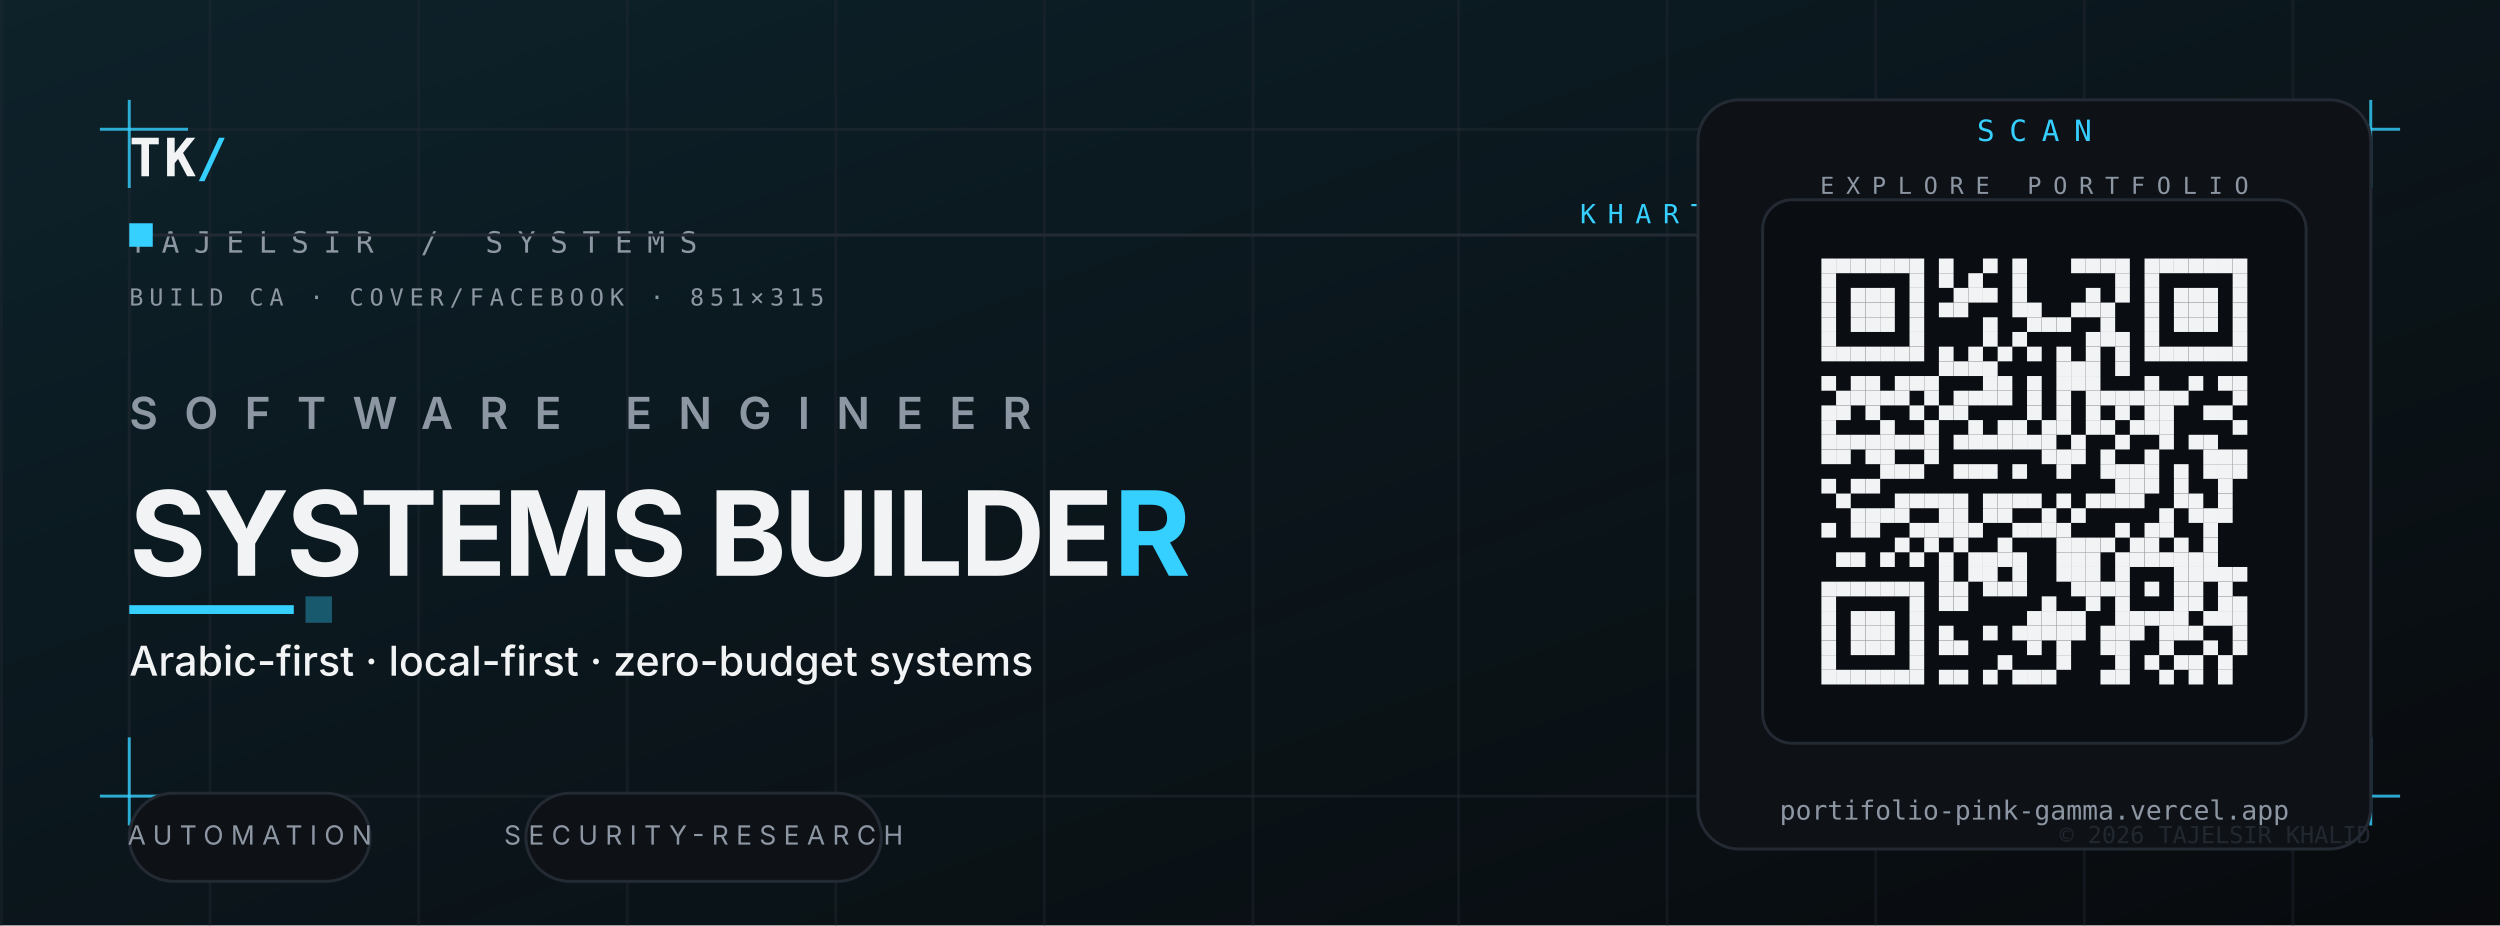
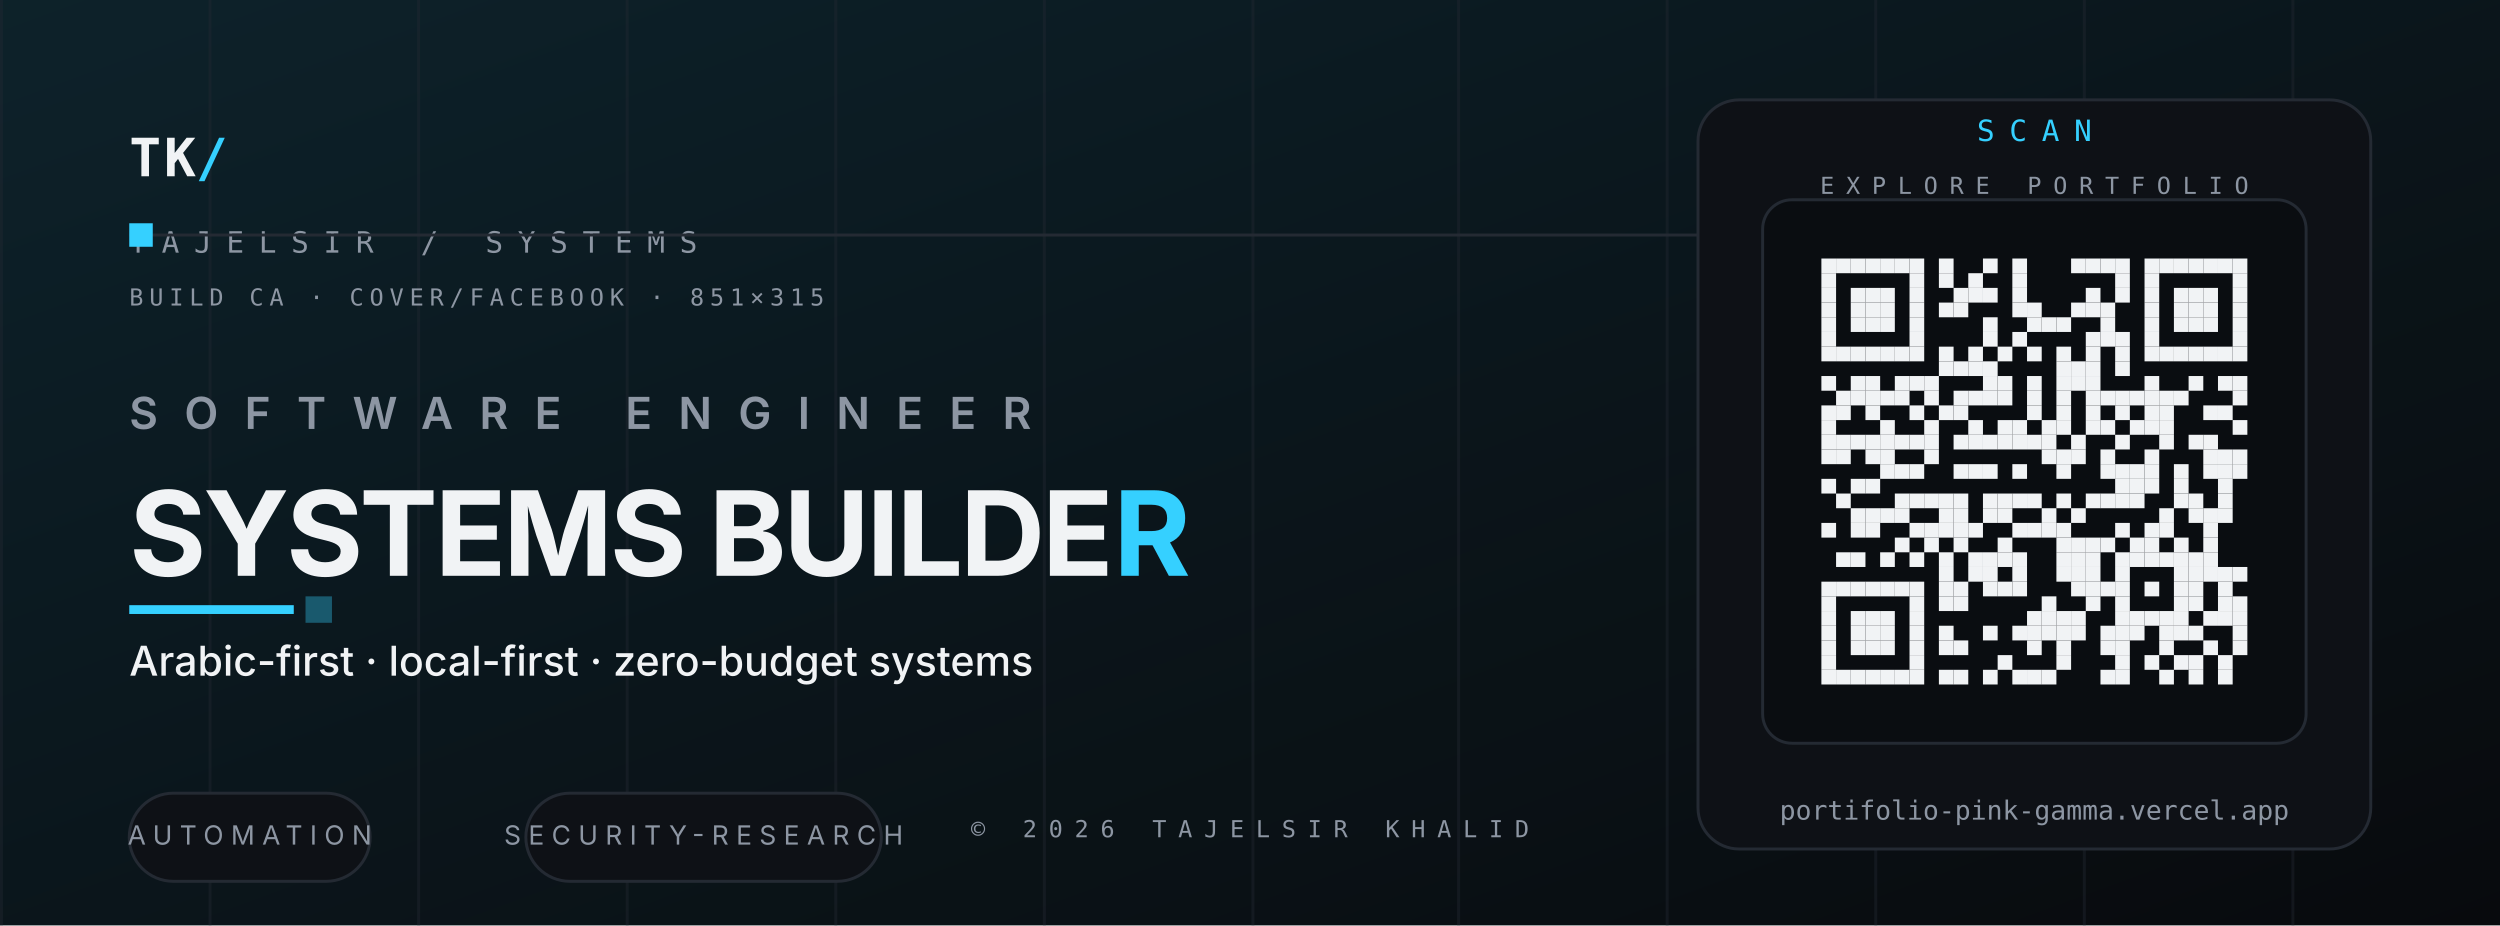
<svg xmlns="http://www.w3.org/2000/svg" width="851" height="315" viewBox="0 0 851 315">
  <defs>
    <linearGradient id="glow" x1="0" y1="0" x2="1" y2="1">
      <stop offset="0" stop-color="#35D0FF" stop-opacity="0.12" />
      <stop offset="1" stop-color="#35D0FF" stop-opacity="0" />
    </linearGradient>
  </defs>
  <rect width="851" height="315" fill="#080A0D" />
  <rect width="851" height="315" fill="url(#glow)" />
  <line x1="0.5" y1="0" x2="0.5" y2="315" stroke="#242A33" stroke-width="1" stroke-opacity="0.4" />
  <line x1="71.5" y1="0" x2="71.5" y2="315" stroke="#242A33" stroke-width="1" stroke-opacity="0.4" />
  <line x1="142.5" y1="0" x2="142.5" y2="315" stroke="#242A33" stroke-width="1" stroke-opacity="0.4" />
  <line x1="213.5" y1="0" x2="213.5" y2="315" stroke="#242A33" stroke-width="1" stroke-opacity="0.4" />
  <line x1="284.5" y1="0" x2="284.5" y2="315" stroke="#242A33" stroke-width="1" stroke-opacity="0.4" />
  <line x1="355.5" y1="0" x2="355.5" y2="315" stroke="#242A33" stroke-width="1" stroke-opacity="0.4" />
  <line x1="426.5" y1="0" x2="426.5" y2="315" stroke="#242A33" stroke-width="1" stroke-opacity="0.4" />
  <line x1="496.5" y1="0" x2="496.5" y2="315" stroke="#242A33" stroke-width="1" stroke-opacity="0.4" />
  <line x1="567.5" y1="0" x2="567.5" y2="315" stroke="#242A33" stroke-width="1" stroke-opacity="0.4" />
  <line x1="638.5" y1="0" x2="638.5" y2="315" stroke="#242A33" stroke-width="1" stroke-opacity="0.4" />
  <line x1="709.5" y1="0" x2="709.5" y2="315" stroke="#242A33" stroke-width="1" stroke-opacity="0.4" />
  <line x1="780.5" y1="0" x2="780.5" y2="315" stroke="#242A33" stroke-width="1" stroke-opacity="0.4" />
  <line x1="851.5" y1="0" x2="851.5" y2="315" stroke="#242A33" stroke-width="1" stroke-opacity="0.4" />
-   <rect x="44" y="44" width="763" height="227" fill="none" stroke="#242A33" stroke-opacity="0.5" />
-   <line x1="34" y1="44" x2="64" y2="44" stroke="#35D0FF" stroke-opacity="0.8" />
-   <line x1="44" y1="34" x2="44" y2="64" stroke="#35D0FF" stroke-opacity="0.8" />
-   <line x1="787" y1="44" x2="817" y2="44" stroke="#35D0FF" stroke-opacity="0.8" />
-   <line x1="807" y1="34" x2="807" y2="64" stroke="#35D0FF" stroke-opacity="0.8" />
-   <line x1="34" y1="271" x2="64" y2="271" stroke="#35D0FF" stroke-opacity="0.8" />
-   <line x1="44" y1="251" x2="44" y2="281" stroke="#35D0FF" stroke-opacity="0.8" />
-   <line x1="787" y1="271" x2="817" y2="271" stroke="#35D0FF" stroke-opacity="0.8" />
-   <line x1="807" y1="251" x2="807" y2="281" stroke="#35D0FF" stroke-opacity="0.8" />
  <g font-family="'JetBrains Mono','Cascadia Mono',ui-monospace,monospace">
    <text x="44" y="60" font-size="18" font-weight="700" fill="#F1F3F5" letter-spacing="1">TK<tspan fill="#35D0FF">/</tspan>
    </text>
    <text x="44" y="86" font-size="10" fill="#8D96A3" letter-spacing="5">TAJELSIR / SYSTEMS</text>
    <text x="44" y="104" font-size="8" fill="#8D96A3" letter-spacing="2">BUILD CA · COVER/FACEBOOK · 851×315</text>
-     <text text-anchor="end" x="807" y="76" font-size="9" fill="#35D0FF" letter-spacing="4">KHARTOUM, SUDAN · LOCAL-FIRST</text>
  </g>
  <line x1="44" y1="80" x2="807" y2="80" stroke="#242A33" stroke-width="1" />
  <rect x="44" y="76" width="8" height="8" fill="#35D0FF" />
  <g font-family="'Inter','Segoe UI','Helvetica Neue',system-ui,sans-serif">
    <text x="44" y="146" font-size="15" font-weight="600" fill="#8D96A3" letter-spacing="9">SOFTWARE ENGINEER</text>
    <text x="44" y="196" font-size="40" font-weight="700" fill="#F1F3F5" letter-spacing="-1">SYSTEMS BUILDE<tspan fill="#35D0FF">R</tspan>
    </text>
    <text x="44" y="230" font-size="14" font-weight="500" fill="#F1F3F5">Arabic-first · local-first · zero-budget systems</text>
  </g>
  <g font-family="'Inter','Segoe UI','Helvetica Neue',system-ui,sans-serif">
    <rect x="44" y="270" width="82" height="30" rx="15" fill="#0E1116" stroke="#242A33" />
    <text x="85" y="287.5" text-anchor="middle" font-size="9" letter-spacing="2.5" fill="#8D96A3">AUTOMATION</text>
    <rect x="179" y="270" width="121" height="30" rx="15" fill="#0E1116" stroke="#242A33" />
    <text x="239.5" y="287.5" text-anchor="middle" font-size="9" letter-spacing="2.5" fill="#8D96A3">SECURITY-RESEARCH</text>
  </g>
  <rect x="44" y="206" width="56" height="3" fill="#35D0FF" />
  <rect x="104" y="203" width="9" height="9" fill="#35D0FF" opacity="0.35" />
  <g font-family="'JetBrains Mono','Cascadia Mono',ui-monospace,monospace">
    <rect x="578" y="34" width="229" height="255" rx="14" fill="#0E1116" stroke="#242A33" />
    <text text-anchor="middle" x="692.5" y="48" font-size="10" fill="#35D0FF" letter-spacing="5">SCAN</text>
    <text text-anchor="middle" x="692.5" y="66" font-size="8" fill="#8D96A3" letter-spacing="4">EXPLORE PORTFOLIO</text>
    <rect x="600" y="68" width="185" height="185" rx="10" fill="#0A0D11" stroke="#242A33" />
    <rect x="620.0" y="88.0" width="5" height="5" fill="#F1F3F5" />
    <rect x="625.0" y="88.0" width="5" height="5" fill="#F1F3F5" />
    <rect x="630.0" y="88.0" width="5" height="5" fill="#F1F3F5" />
    <rect x="635.0" y="88.0" width="5" height="5" fill="#F1F3F5" />
    <rect x="640.0" y="88.0" width="5" height="5" fill="#F1F3F5" />
    <rect x="645.0" y="88.0" width="5" height="5" fill="#F1F3F5" />
    <rect x="650.0" y="88.0" width="5" height="5" fill="#F1F3F5" />
    <rect x="660.0" y="88.0" width="5" height="5" fill="#F1F3F5" />
    <rect x="675.0" y="88.0" width="5" height="5" fill="#F1F3F5" />
    <rect x="685.0" y="88.0" width="5" height="5" fill="#F1F3F5" />
    <rect x="705.0" y="88.0" width="5" height="5" fill="#F1F3F5" />
    <rect x="710.0" y="88.0" width="5" height="5" fill="#F1F3F5" />
    <rect x="715.0" y="88.0" width="5" height="5" fill="#F1F3F5" />
    <rect x="720.0" y="88.0" width="5" height="5" fill="#F1F3F5" />
    <rect x="730.0" y="88.0" width="5" height="5" fill="#F1F3F5" />
    <rect x="735.0" y="88.0" width="5" height="5" fill="#F1F3F5" />
    <rect x="740.0" y="88.0" width="5" height="5" fill="#F1F3F5" />
    <rect x="745.0" y="88.0" width="5" height="5" fill="#F1F3F5" />
    <rect x="750.0" y="88.0" width="5" height="5" fill="#F1F3F5" />
    <rect x="755.0" y="88.0" width="5" height="5" fill="#F1F3F5" />
    <rect x="760.0" y="88.0" width="5" height="5" fill="#F1F3F5" />
    <rect x="620.0" y="93.0" width="5" height="5" fill="#F1F3F5" />
    <rect x="650.0" y="93.0" width="5" height="5" fill="#F1F3F5" />
    <rect x="660.0" y="93.0" width="5" height="5" fill="#F1F3F5" />
    <rect x="670.0" y="93.0" width="5" height="5" fill="#F1F3F5" />
    <rect x="685.0" y="93.0" width="5" height="5" fill="#F1F3F5" />
    <rect x="720.0" y="93.0" width="5" height="5" fill="#F1F3F5" />
    <rect x="730.0" y="93.0" width="5" height="5" fill="#F1F3F5" />
    <rect x="760.0" y="93.0" width="5" height="5" fill="#F1F3F5" />
    <rect x="620.0" y="98.0" width="5" height="5" fill="#F1F3F5" />
    <rect x="630.0" y="98.0" width="5" height="5" fill="#F1F3F5" />
    <rect x="635.0" y="98.0" width="5" height="5" fill="#F1F3F5" />
    <rect x="640.0" y="98.0" width="5" height="5" fill="#F1F3F5" />
    <rect x="650.0" y="98.0" width="5" height="5" fill="#F1F3F5" />
    <rect x="665.0" y="98.0" width="5" height="5" fill="#F1F3F5" />
    <rect x="670.0" y="98.0" width="5" height="5" fill="#F1F3F5" />
    <rect x="675.0" y="98.0" width="5" height="5" fill="#F1F3F5" />
    <rect x="685.0" y="98.0" width="5" height="5" fill="#F1F3F5" />
    <rect x="710.0" y="98.0" width="5" height="5" fill="#F1F3F5" />
    <rect x="720.0" y="98.0" width="5" height="5" fill="#F1F3F5" />
    <rect x="730.0" y="98.0" width="5" height="5" fill="#F1F3F5" />
    <rect x="740.0" y="98.0" width="5" height="5" fill="#F1F3F5" />
    <rect x="745.0" y="98.0" width="5" height="5" fill="#F1F3F5" />
    <rect x="750.0" y="98.0" width="5" height="5" fill="#F1F3F5" />
    <rect x="760.0" y="98.0" width="5" height="5" fill="#F1F3F5" />
    <rect x="620.0" y="103.0" width="5" height="5" fill="#F1F3F5" />
    <rect x="630.0" y="103.0" width="5" height="5" fill="#F1F3F5" />
    <rect x="635.0" y="103.0" width="5" height="5" fill="#F1F3F5" />
    <rect x="640.0" y="103.0" width="5" height="5" fill="#F1F3F5" />
    <rect x="650.0" y="103.0" width="5" height="5" fill="#F1F3F5" />
    <rect x="660.0" y="103.0" width="5" height="5" fill="#F1F3F5" />
    <rect x="665.0" y="103.0" width="5" height="5" fill="#F1F3F5" />
    <rect x="685.0" y="103.0" width="5" height="5" fill="#F1F3F5" />
    <rect x="690.0" y="103.0" width="5" height="5" fill="#F1F3F5" />
    <rect x="705.0" y="103.0" width="5" height="5" fill="#F1F3F5" />
    <rect x="710.0" y="103.0" width="5" height="5" fill="#F1F3F5" />
    <rect x="715.0" y="103.0" width="5" height="5" fill="#F1F3F5" />
    <rect x="730.0" y="103.0" width="5" height="5" fill="#F1F3F5" />
    <rect x="740.0" y="103.0" width="5" height="5" fill="#F1F3F5" />
    <rect x="745.0" y="103.0" width="5" height="5" fill="#F1F3F5" />
    <rect x="750.0" y="103.0" width="5" height="5" fill="#F1F3F5" />
    <rect x="760.0" y="103.0" width="5" height="5" fill="#F1F3F5" />
    <rect x="620.0" y="108.0" width="5" height="5" fill="#F1F3F5" />
    <rect x="630.0" y="108.0" width="5" height="5" fill="#F1F3F5" />
    <rect x="635.0" y="108.0" width="5" height="5" fill="#F1F3F5" />
    <rect x="640.0" y="108.0" width="5" height="5" fill="#F1F3F5" />
    <rect x="650.0" y="108.0" width="5" height="5" fill="#F1F3F5" />
    <rect x="675.0" y="108.0" width="5" height="5" fill="#F1F3F5" />
    <rect x="690.0" y="108.0" width="5" height="5" fill="#F1F3F5" />
    <rect x="695.0" y="108.0" width="5" height="5" fill="#F1F3F5" />
    <rect x="700.0" y="108.0" width="5" height="5" fill="#F1F3F5" />
    <rect x="715.0" y="108.0" width="5" height="5" fill="#F1F3F5" />
    <rect x="730.0" y="108.0" width="5" height="5" fill="#F1F3F5" />
    <rect x="740.0" y="108.0" width="5" height="5" fill="#F1F3F5" />
    <rect x="745.0" y="108.0" width="5" height="5" fill="#F1F3F5" />
    <rect x="750.0" y="108.0" width="5" height="5" fill="#F1F3F5" />
    <rect x="760.0" y="108.0" width="5" height="5" fill="#F1F3F5" />
    <rect x="620.0" y="113.0" width="5" height="5" fill="#F1F3F5" />
    <rect x="650.0" y="113.0" width="5" height="5" fill="#F1F3F5" />
    <rect x="675.0" y="113.0" width="5" height="5" fill="#F1F3F5" />
    <rect x="685.0" y="113.0" width="5" height="5" fill="#F1F3F5" />
    <rect x="710.0" y="113.0" width="5" height="5" fill="#F1F3F5" />
    <rect x="715.0" y="113.0" width="5" height="5" fill="#F1F3F5" />
    <rect x="720.0" y="113.0" width="5" height="5" fill="#F1F3F5" />
    <rect x="730.0" y="113.0" width="5" height="5" fill="#F1F3F5" />
    <rect x="760.0" y="113.0" width="5" height="5" fill="#F1F3F5" />
    <rect x="620.0" y="118.0" width="5" height="5" fill="#F1F3F5" />
    <rect x="625.0" y="118.0" width="5" height="5" fill="#F1F3F5" />
    <rect x="630.0" y="118.0" width="5" height="5" fill="#F1F3F5" />
    <rect x="635.0" y="118.0" width="5" height="5" fill="#F1F3F5" />
    <rect x="640.0" y="118.0" width="5" height="5" fill="#F1F3F5" />
    <rect x="645.0" y="118.0" width="5" height="5" fill="#F1F3F5" />
    <rect x="650.0" y="118.0" width="5" height="5" fill="#F1F3F5" />
    <rect x="660.0" y="118.0" width="5" height="5" fill="#F1F3F5" />
    <rect x="670.0" y="118.0" width="5" height="5" fill="#F1F3F5" />
    <rect x="680.0" y="118.0" width="5" height="5" fill="#F1F3F5" />
    <rect x="690.0" y="118.0" width="5" height="5" fill="#F1F3F5" />
    <rect x="700.0" y="118.0" width="5" height="5" fill="#F1F3F5" />
    <rect x="710.0" y="118.0" width="5" height="5" fill="#F1F3F5" />
    <rect x="720.0" y="118.0" width="5" height="5" fill="#F1F3F5" />
    <rect x="730.0" y="118.0" width="5" height="5" fill="#F1F3F5" />
    <rect x="735.0" y="118.0" width="5" height="5" fill="#F1F3F5" />
    <rect x="740.0" y="118.0" width="5" height="5" fill="#F1F3F5" />
    <rect x="745.0" y="118.0" width="5" height="5" fill="#F1F3F5" />
    <rect x="750.0" y="118.0" width="5" height="5" fill="#F1F3F5" />
    <rect x="755.0" y="118.0" width="5" height="5" fill="#F1F3F5" />
    <rect x="760.0" y="118.0" width="5" height="5" fill="#F1F3F5" />
    <rect x="660.0" y="123.0" width="5" height="5" fill="#F1F3F5" />
    <rect x="665.0" y="123.0" width="5" height="5" fill="#F1F3F5" />
    <rect x="670.0" y="123.0" width="5" height="5" fill="#F1F3F5" />
    <rect x="675.0" y="123.0" width="5" height="5" fill="#F1F3F5" />
    <rect x="700.0" y="123.0" width="5" height="5" fill="#F1F3F5" />
    <rect x="705.0" y="123.0" width="5" height="5" fill="#F1F3F5" />
    <rect x="710.0" y="123.0" width="5" height="5" fill="#F1F3F5" />
    <rect x="720.0" y="123.0" width="5" height="5" fill="#F1F3F5" />
    <rect x="620.0" y="128.0" width="5" height="5" fill="#F1F3F5" />
    <rect x="630.0" y="128.0" width="5" height="5" fill="#F1F3F5" />
    <rect x="635.0" y="128.0" width="5" height="5" fill="#F1F3F5" />
    <rect x="645.0" y="128.0" width="5" height="5" fill="#F1F3F5" />
    <rect x="650.0" y="128.0" width="5" height="5" fill="#F1F3F5" />
    <rect x="655.0" y="128.0" width="5" height="5" fill="#F1F3F5" />
    <rect x="675.0" y="128.0" width="5" height="5" fill="#F1F3F5" />
    <rect x="680.0" y="128.0" width="5" height="5" fill="#F1F3F5" />
    <rect x="690.0" y="128.0" width="5" height="5" fill="#F1F3F5" />
    <rect x="700.0" y="128.0" width="5" height="5" fill="#F1F3F5" />
    <rect x="705.0" y="128.0" width="5" height="5" fill="#F1F3F5" />
    <rect x="710.0" y="128.0" width="5" height="5" fill="#F1F3F5" />
    <rect x="730.0" y="128.0" width="5" height="5" fill="#F1F3F5" />
    <rect x="745.0" y="128.0" width="5" height="5" fill="#F1F3F5" />
    <rect x="755.0" y="128.0" width="5" height="5" fill="#F1F3F5" />
    <rect x="760.0" y="128.0" width="5" height="5" fill="#F1F3F5" />
    <rect x="625.0" y="133.0" width="5" height="5" fill="#F1F3F5" />
    <rect x="630.0" y="133.0" width="5" height="5" fill="#F1F3F5" />
    <rect x="635.0" y="133.0" width="5" height="5" fill="#F1F3F5" />
    <rect x="640.0" y="133.0" width="5" height="5" fill="#F1F3F5" />
    <rect x="645.0" y="133.0" width="5" height="5" fill="#F1F3F5" />
    <rect x="655.0" y="133.0" width="5" height="5" fill="#F1F3F5" />
    <rect x="665.0" y="133.0" width="5" height="5" fill="#F1F3F5" />
    <rect x="670.0" y="133.0" width="5" height="5" fill="#F1F3F5" />
    <rect x="675.0" y="133.0" width="5" height="5" fill="#F1F3F5" />
    <rect x="680.0" y="133.0" width="5" height="5" fill="#F1F3F5" />
    <rect x="690.0" y="133.0" width="5" height="5" fill="#F1F3F5" />
    <rect x="700.0" y="133.0" width="5" height="5" fill="#F1F3F5" />
    <rect x="710.0" y="133.0" width="5" height="5" fill="#F1F3F5" />
    <rect x="715.0" y="133.0" width="5" height="5" fill="#F1F3F5" />
    <rect x="720.0" y="133.0" width="5" height="5" fill="#F1F3F5" />
    <rect x="725.0" y="133.0" width="5" height="5" fill="#F1F3F5" />
    <rect x="730.0" y="133.0" width="5" height="5" fill="#F1F3F5" />
    <rect x="735.0" y="133.0" width="5" height="5" fill="#F1F3F5" />
    <rect x="740.0" y="133.0" width="5" height="5" fill="#F1F3F5" />
    <rect x="760.0" y="133.0" width="5" height="5" fill="#F1F3F5" />
    <rect x="620.0" y="138.0" width="5" height="5" fill="#F1F3F5" />
    <rect x="625.0" y="138.0" width="5" height="5" fill="#F1F3F5" />
    <rect x="635.0" y="138.0" width="5" height="5" fill="#F1F3F5" />
    <rect x="650.0" y="138.0" width="5" height="5" fill="#F1F3F5" />
    <rect x="660.0" y="138.0" width="5" height="5" fill="#F1F3F5" />
    <rect x="665.0" y="138.0" width="5" height="5" fill="#F1F3F5" />
    <rect x="690.0" y="138.0" width="5" height="5" fill="#F1F3F5" />
    <rect x="700.0" y="138.0" width="5" height="5" fill="#F1F3F5" />
    <rect x="710.0" y="138.0" width="5" height="5" fill="#F1F3F5" />
    <rect x="720.0" y="138.0" width="5" height="5" fill="#F1F3F5" />
    <rect x="730.0" y="138.0" width="5" height="5" fill="#F1F3F5" />
    <rect x="735.0" y="138.0" width="5" height="5" fill="#F1F3F5" />
    <rect x="750.0" y="138.0" width="5" height="5" fill="#F1F3F5" />
    <rect x="755.0" y="138.0" width="5" height="5" fill="#F1F3F5" />
    <rect x="620.0" y="143.0" width="5" height="5" fill="#F1F3F5" />
    <rect x="640.0" y="143.0" width="5" height="5" fill="#F1F3F5" />
    <rect x="655.0" y="143.0" width="5" height="5" fill="#F1F3F5" />
    <rect x="670.0" y="143.0" width="5" height="5" fill="#F1F3F5" />
    <rect x="680.0" y="143.0" width="5" height="5" fill="#F1F3F5" />
    <rect x="685.0" y="143.0" width="5" height="5" fill="#F1F3F5" />
    <rect x="695.0" y="143.0" width="5" height="5" fill="#F1F3F5" />
    <rect x="700.0" y="143.0" width="5" height="5" fill="#F1F3F5" />
    <rect x="710.0" y="143.0" width="5" height="5" fill="#F1F3F5" />
    <rect x="715.0" y="143.0" width="5" height="5" fill="#F1F3F5" />
    <rect x="725.0" y="143.0" width="5" height="5" fill="#F1F3F5" />
    <rect x="730.0" y="143.0" width="5" height="5" fill="#F1F3F5" />
    <rect x="735.0" y="143.0" width="5" height="5" fill="#F1F3F5" />
    <rect x="760.0" y="143.0" width="5" height="5" fill="#F1F3F5" />
    <rect x="620.0" y="148.0" width="5" height="5" fill="#F1F3F5" />
    <rect x="625.0" y="148.0" width="5" height="5" fill="#F1F3F5" />
    <rect x="630.0" y="148.0" width="5" height="5" fill="#F1F3F5" />
    <rect x="635.0" y="148.0" width="5" height="5" fill="#F1F3F5" />
    <rect x="640.0" y="148.0" width="5" height="5" fill="#F1F3F5" />
    <rect x="645.0" y="148.0" width="5" height="5" fill="#F1F3F5" />
    <rect x="650.0" y="148.0" width="5" height="5" fill="#F1F3F5" />
    <rect x="655.0" y="148.0" width="5" height="5" fill="#F1F3F5" />
    <rect x="665.0" y="148.0" width="5" height="5" fill="#F1F3F5" />
    <rect x="670.0" y="148.0" width="5" height="5" fill="#F1F3F5" />
    <rect x="675.0" y="148.0" width="5" height="5" fill="#F1F3F5" />
    <rect x="680.0" y="148.0" width="5" height="5" fill="#F1F3F5" />
    <rect x="685.0" y="148.0" width="5" height="5" fill="#F1F3F5" />
    <rect x="690.0" y="148.0" width="5" height="5" fill="#F1F3F5" />
    <rect x="695.0" y="148.0" width="5" height="5" fill="#F1F3F5" />
    <rect x="705.0" y="148.0" width="5" height="5" fill="#F1F3F5" />
    <rect x="720.0" y="148.0" width="5" height="5" fill="#F1F3F5" />
    <rect x="735.0" y="148.0" width="5" height="5" fill="#F1F3F5" />
    <rect x="745.0" y="148.0" width="5" height="5" fill="#F1F3F5" />
    <rect x="750.0" y="148.0" width="5" height="5" fill="#F1F3F5" />
    <rect x="620.0" y="153.0" width="5" height="5" fill="#F1F3F5" />
    <rect x="625.0" y="153.0" width="5" height="5" fill="#F1F3F5" />
    <rect x="635.0" y="153.0" width="5" height="5" fill="#F1F3F5" />
    <rect x="640.0" y="153.0" width="5" height="5" fill="#F1F3F5" />
    <rect x="655.0" y="153.0" width="5" height="5" fill="#F1F3F5" />
    <rect x="695.0" y="153.0" width="5" height="5" fill="#F1F3F5" />
    <rect x="700.0" y="153.0" width="5" height="5" fill="#F1F3F5" />
    <rect x="705.0" y="153.0" width="5" height="5" fill="#F1F3F5" />
    <rect x="715.0" y="153.0" width="5" height="5" fill="#F1F3F5" />
    <rect x="730.0" y="153.0" width="5" height="5" fill="#F1F3F5" />
    <rect x="750.0" y="153.0" width="5" height="5" fill="#F1F3F5" />
    <rect x="755.0" y="153.0" width="5" height="5" fill="#F1F3F5" />
    <rect x="760.0" y="153.0" width="5" height="5" fill="#F1F3F5" />
    <rect x="640.0" y="158.0" width="5" height="5" fill="#F1F3F5" />
    <rect x="645.0" y="158.0" width="5" height="5" fill="#F1F3F5" />
    <rect x="650.0" y="158.0" width="5" height="5" fill="#F1F3F5" />
    <rect x="665.0" y="158.0" width="5" height="5" fill="#F1F3F5" />
    <rect x="670.0" y="158.0" width="5" height="5" fill="#F1F3F5" />
    <rect x="675.0" y="158.0" width="5" height="5" fill="#F1F3F5" />
    <rect x="685.0" y="158.0" width="5" height="5" fill="#F1F3F5" />
    <rect x="700.0" y="158.0" width="5" height="5" fill="#F1F3F5" />
    <rect x="715.0" y="158.0" width="5" height="5" fill="#F1F3F5" />
    <rect x="720.0" y="158.0" width="5" height="5" fill="#F1F3F5" />
    <rect x="725.0" y="158.0" width="5" height="5" fill="#F1F3F5" />
    <rect x="730.0" y="158.0" width="5" height="5" fill="#F1F3F5" />
    <rect x="740.0" y="158.0" width="5" height="5" fill="#F1F3F5" />
    <rect x="750.0" y="158.0" width="5" height="5" fill="#F1F3F5" />
    <rect x="755.0" y="158.0" width="5" height="5" fill="#F1F3F5" />
    <rect x="760.0" y="158.0" width="5" height="5" fill="#F1F3F5" />
    <rect x="620.0" y="163.0" width="5" height="5" fill="#F1F3F5" />
    <rect x="630.0" y="163.0" width="5" height="5" fill="#F1F3F5" />
    <rect x="635.0" y="163.0" width="5" height="5" fill="#F1F3F5" />
    <rect x="720.0" y="163.0" width="5" height="5" fill="#F1F3F5" />
    <rect x="725.0" y="163.0" width="5" height="5" fill="#F1F3F5" />
    <rect x="730.0" y="163.0" width="5" height="5" fill="#F1F3F5" />
    <rect x="740.0" y="163.0" width="5" height="5" fill="#F1F3F5" />
    <rect x="755.0" y="163.0" width="5" height="5" fill="#F1F3F5" />
    <rect x="625.0" y="168.0" width="5" height="5" fill="#F1F3F5" />
    <rect x="645.0" y="168.0" width="5" height="5" fill="#F1F3F5" />
    <rect x="650.0" y="168.0" width="5" height="5" fill="#F1F3F5" />
    <rect x="655.0" y="168.0" width="5" height="5" fill="#F1F3F5" />
    <rect x="660.0" y="168.0" width="5" height="5" fill="#F1F3F5" />
    <rect x="665.0" y="168.0" width="5" height="5" fill="#F1F3F5" />
    <rect x="675.0" y="168.0" width="5" height="5" fill="#F1F3F5" />
    <rect x="680.0" y="168.0" width="5" height="5" fill="#F1F3F5" />
    <rect x="685.0" y="168.0" width="5" height="5" fill="#F1F3F5" />
    <rect x="690.0" y="168.0" width="5" height="5" fill="#F1F3F5" />
    <rect x="700.0" y="168.0" width="5" height="5" fill="#F1F3F5" />
    <rect x="710.0" y="168.0" width="5" height="5" fill="#F1F3F5" />
    <rect x="715.0" y="168.0" width="5" height="5" fill="#F1F3F5" />
    <rect x="720.0" y="168.0" width="5" height="5" fill="#F1F3F5" />
    <rect x="725.0" y="168.0" width="5" height="5" fill="#F1F3F5" />
    <rect x="740.0" y="168.0" width="5" height="5" fill="#F1F3F5" />
    <rect x="745.0" y="168.0" width="5" height="5" fill="#F1F3F5" />
    <rect x="755.0" y="168.0" width="5" height="5" fill="#F1F3F5" />
    <rect x="630.0" y="173.0" width="5" height="5" fill="#F1F3F5" />
    <rect x="635.0" y="173.0" width="5" height="5" fill="#F1F3F5" />
    <rect x="640.0" y="173.0" width="5" height="5" fill="#F1F3F5" />
    <rect x="645.0" y="173.0" width="5" height="5" fill="#F1F3F5" />
    <rect x="660.0" y="173.0" width="5" height="5" fill="#F1F3F5" />
    <rect x="665.0" y="173.0" width="5" height="5" fill="#F1F3F5" />
    <rect x="675.0" y="173.0" width="5" height="5" fill="#F1F3F5" />
    <rect x="680.0" y="173.0" width="5" height="5" fill="#F1F3F5" />
    <rect x="695.0" y="173.0" width="5" height="5" fill="#F1F3F5" />
    <rect x="705.0" y="173.0" width="5" height="5" fill="#F1F3F5" />
    <rect x="735.0" y="173.0" width="5" height="5" fill="#F1F3F5" />
    <rect x="745.0" y="173.0" width="5" height="5" fill="#F1F3F5" />
    <rect x="750.0" y="173.0" width="5" height="5" fill="#F1F3F5" />
    <rect x="755.0" y="173.0" width="5" height="5" fill="#F1F3F5" />
    <rect x="620.0" y="178.0" width="5" height="5" fill="#F1F3F5" />
    <rect x="630.0" y="178.0" width="5" height="5" fill="#F1F3F5" />
    <rect x="635.0" y="178.0" width="5" height="5" fill="#F1F3F5" />
    <rect x="650.0" y="178.0" width="5" height="5" fill="#F1F3F5" />
    <rect x="655.0" y="178.0" width="5" height="5" fill="#F1F3F5" />
    <rect x="660.0" y="178.0" width="5" height="5" fill="#F1F3F5" />
    <rect x="665.0" y="178.0" width="5" height="5" fill="#F1F3F5" />
    <rect x="670.0" y="178.0" width="5" height="5" fill="#F1F3F5" />
    <rect x="685.0" y="178.0" width="5" height="5" fill="#F1F3F5" />
    <rect x="690.0" y="178.0" width="5" height="5" fill="#F1F3F5" />
    <rect x="695.0" y="178.0" width="5" height="5" fill="#F1F3F5" />
    <rect x="700.0" y="178.0" width="5" height="5" fill="#F1F3F5" />
    <rect x="720.0" y="178.0" width="5" height="5" fill="#F1F3F5" />
    <rect x="730.0" y="178.0" width="5" height="5" fill="#F1F3F5" />
    <rect x="735.0" y="178.0" width="5" height="5" fill="#F1F3F5" />
    <rect x="750.0" y="178.0" width="5" height="5" fill="#F1F3F5" />
    <rect x="645.0" y="183.0" width="5" height="5" fill="#F1F3F5" />
    <rect x="655.0" y="183.0" width="5" height="5" fill="#F1F3F5" />
    <rect x="665.0" y="183.0" width="5" height="5" fill="#F1F3F5" />
    <rect x="680.0" y="183.0" width="5" height="5" fill="#F1F3F5" />
    <rect x="700.0" y="183.0" width="5" height="5" fill="#F1F3F5" />
    <rect x="705.0" y="183.0" width="5" height="5" fill="#F1F3F5" />
    <rect x="710.0" y="183.0" width="5" height="5" fill="#F1F3F5" />
    <rect x="715.0" y="183.0" width="5" height="5" fill="#F1F3F5" />
    <rect x="725.0" y="183.0" width="5" height="5" fill="#F1F3F5" />
    <rect x="730.0" y="183.0" width="5" height="5" fill="#F1F3F5" />
    <rect x="740.0" y="183.0" width="5" height="5" fill="#F1F3F5" />
    <rect x="750.0" y="183.0" width="5" height="5" fill="#F1F3F5" />
    <rect x="625.0" y="188.0" width="5" height="5" fill="#F1F3F5" />
    <rect x="630.0" y="188.0" width="5" height="5" fill="#F1F3F5" />
    <rect x="640.0" y="188.0" width="5" height="5" fill="#F1F3F5" />
    <rect x="650.0" y="188.0" width="5" height="5" fill="#F1F3F5" />
    <rect x="660.0" y="188.0" width="5" height="5" fill="#F1F3F5" />
    <rect x="670.0" y="188.0" width="5" height="5" fill="#F1F3F5" />
    <rect x="675.0" y="188.0" width="5" height="5" fill="#F1F3F5" />
    <rect x="680.0" y="188.0" width="5" height="5" fill="#F1F3F5" />
    <rect x="685.0" y="188.0" width="5" height="5" fill="#F1F3F5" />
    <rect x="700.0" y="188.0" width="5" height="5" fill="#F1F3F5" />
    <rect x="705.0" y="188.0" width="5" height="5" fill="#F1F3F5" />
    <rect x="710.0" y="188.0" width="5" height="5" fill="#F1F3F5" />
    <rect x="720.0" y="188.0" width="5" height="5" fill="#F1F3F5" />
    <rect x="725.0" y="188.0" width="5" height="5" fill="#F1F3F5" />
    <rect x="730.0" y="188.0" width="5" height="5" fill="#F1F3F5" />
    <rect x="735.0" y="188.0" width="5" height="5" fill="#F1F3F5" />
    <rect x="740.0" y="188.0" width="5" height="5" fill="#F1F3F5" />
    <rect x="745.0" y="188.0" width="5" height="5" fill="#F1F3F5" />
    <rect x="750.0" y="188.0" width="5" height="5" fill="#F1F3F5" />
    <rect x="660.0" y="193.0" width="5" height="5" fill="#F1F3F5" />
    <rect x="670.0" y="193.0" width="5" height="5" fill="#F1F3F5" />
    <rect x="675.0" y="193.0" width="5" height="5" fill="#F1F3F5" />
    <rect x="685.0" y="193.0" width="5" height="5" fill="#F1F3F5" />
    <rect x="700.0" y="193.0" width="5" height="5" fill="#F1F3F5" />
    <rect x="705.0" y="193.0" width="5" height="5" fill="#F1F3F5" />
    <rect x="710.0" y="193.0" width="5" height="5" fill="#F1F3F5" />
    <rect x="720.0" y="193.0" width="5" height="5" fill="#F1F3F5" />
    <rect x="740.0" y="193.0" width="5" height="5" fill="#F1F3F5" />
    <rect x="745.0" y="193.0" width="5" height="5" fill="#F1F3F5" />
    <rect x="750.0" y="193.0" width="5" height="5" fill="#F1F3F5" />
    <rect x="755.0" y="193.0" width="5" height="5" fill="#F1F3F5" />
    <rect x="760.0" y="193.0" width="5" height="5" fill="#F1F3F5" />
    <rect x="620.0" y="198.0" width="5" height="5" fill="#F1F3F5" />
    <rect x="625.0" y="198.0" width="5" height="5" fill="#F1F3F5" />
    <rect x="630.0" y="198.0" width="5" height="5" fill="#F1F3F5" />
    <rect x="635.0" y="198.0" width="5" height="5" fill="#F1F3F5" />
    <rect x="640.0" y="198.0" width="5" height="5" fill="#F1F3F5" />
    <rect x="645.0" y="198.0" width="5" height="5" fill="#F1F3F5" />
    <rect x="650.0" y="198.0" width="5" height="5" fill="#F1F3F5" />
    <rect x="660.0" y="198.0" width="5" height="5" fill="#F1F3F5" />
    <rect x="665.0" y="198.0" width="5" height="5" fill="#F1F3F5" />
    <rect x="675.0" y="198.0" width="5" height="5" fill="#F1F3F5" />
    <rect x="680.0" y="198.0" width="5" height="5" fill="#F1F3F5" />
    <rect x="685.0" y="198.0" width="5" height="5" fill="#F1F3F5" />
    <rect x="705.0" y="198.0" width="5" height="5" fill="#F1F3F5" />
    <rect x="710.0" y="198.0" width="5" height="5" fill="#F1F3F5" />
    <rect x="715.0" y="198.0" width="5" height="5" fill="#F1F3F5" />
    <rect x="720.0" y="198.0" width="5" height="5" fill="#F1F3F5" />
    <rect x="730.0" y="198.0" width="5" height="5" fill="#F1F3F5" />
    <rect x="740.0" y="198.0" width="5" height="5" fill="#F1F3F5" />
    <rect x="745.0" y="198.0" width="5" height="5" fill="#F1F3F5" />
    <rect x="755.0" y="198.0" width="5" height="5" fill="#F1F3F5" />
    <rect x="620.0" y="203.0" width="5" height="5" fill="#F1F3F5" />
    <rect x="650.0" y="203.0" width="5" height="5" fill="#F1F3F5" />
    <rect x="660.0" y="203.0" width="5" height="5" fill="#F1F3F5" />
    <rect x="665.0" y="203.0" width="5" height="5" fill="#F1F3F5" />
    <rect x="695.0" y="203.0" width="5" height="5" fill="#F1F3F5" />
    <rect x="710.0" y="203.0" width="5" height="5" fill="#F1F3F5" />
    <rect x="720.0" y="203.0" width="5" height="5" fill="#F1F3F5" />
    <rect x="740.0" y="203.0" width="5" height="5" fill="#F1F3F5" />
    <rect x="745.0" y="203.0" width="5" height="5" fill="#F1F3F5" />
    <rect x="755.0" y="203.0" width="5" height="5" fill="#F1F3F5" />
    <rect x="760.0" y="203.0" width="5" height="5" fill="#F1F3F5" />
    <rect x="620.0" y="208.0" width="5" height="5" fill="#F1F3F5" />
    <rect x="630.0" y="208.0" width="5" height="5" fill="#F1F3F5" />
    <rect x="635.0" y="208.0" width="5" height="5" fill="#F1F3F5" />
    <rect x="640.0" y="208.0" width="5" height="5" fill="#F1F3F5" />
    <rect x="650.0" y="208.0" width="5" height="5" fill="#F1F3F5" />
    <rect x="690.0" y="208.0" width="5" height="5" fill="#F1F3F5" />
    <rect x="695.0" y="208.0" width="5" height="5" fill="#F1F3F5" />
    <rect x="700.0" y="208.0" width="5" height="5" fill="#F1F3F5" />
    <rect x="705.0" y="208.0" width="5" height="5" fill="#F1F3F5" />
    <rect x="720.0" y="208.0" width="5" height="5" fill="#F1F3F5" />
    <rect x="725.0" y="208.0" width="5" height="5" fill="#F1F3F5" />
    <rect x="730.0" y="208.0" width="5" height="5" fill="#F1F3F5" />
    <rect x="735.0" y="208.0" width="5" height="5" fill="#F1F3F5" />
    <rect x="740.0" y="208.0" width="5" height="5" fill="#F1F3F5" />
    <rect x="750.0" y="208.0" width="5" height="5" fill="#F1F3F5" />
    <rect x="755.0" y="208.0" width="5" height="5" fill="#F1F3F5" />
    <rect x="760.0" y="208.0" width="5" height="5" fill="#F1F3F5" />
    <rect x="620.0" y="213.0" width="5" height="5" fill="#F1F3F5" />
    <rect x="630.0" y="213.0" width="5" height="5" fill="#F1F3F5" />
    <rect x="635.0" y="213.0" width="5" height="5" fill="#F1F3F5" />
    <rect x="640.0" y="213.0" width="5" height="5" fill="#F1F3F5" />
    <rect x="650.0" y="213.0" width="5" height="5" fill="#F1F3F5" />
    <rect x="660.0" y="213.0" width="5" height="5" fill="#F1F3F5" />
    <rect x="675.0" y="213.0" width="5" height="5" fill="#F1F3F5" />
    <rect x="685.0" y="213.0" width="5" height="5" fill="#F1F3F5" />
    <rect x="690.0" y="213.0" width="5" height="5" fill="#F1F3F5" />
    <rect x="695.0" y="213.0" width="5" height="5" fill="#F1F3F5" />
    <rect x="700.0" y="213.0" width="5" height="5" fill="#F1F3F5" />
    <rect x="705.0" y="213.0" width="5" height="5" fill="#F1F3F5" />
    <rect x="715.0" y="213.0" width="5" height="5" fill="#F1F3F5" />
    <rect x="720.0" y="213.0" width="5" height="5" fill="#F1F3F5" />
    <rect x="725.0" y="213.0" width="5" height="5" fill="#F1F3F5" />
    <rect x="735.0" y="213.0" width="5" height="5" fill="#F1F3F5" />
    <rect x="740.0" y="213.0" width="5" height="5" fill="#F1F3F5" />
    <rect x="745.0" y="213.0" width="5" height="5" fill="#F1F3F5" />
    <rect x="760.0" y="213.0" width="5" height="5" fill="#F1F3F5" />
    <rect x="620.0" y="218.0" width="5" height="5" fill="#F1F3F5" />
    <rect x="630.0" y="218.0" width="5" height="5" fill="#F1F3F5" />
    <rect x="635.0" y="218.0" width="5" height="5" fill="#F1F3F5" />
    <rect x="640.0" y="218.0" width="5" height="5" fill="#F1F3F5" />
    <rect x="650.0" y="218.0" width="5" height="5" fill="#F1F3F5" />
    <rect x="660.0" y="218.0" width="5" height="5" fill="#F1F3F5" />
    <rect x="665.0" y="218.0" width="5" height="5" fill="#F1F3F5" />
    <rect x="690.0" y="218.0" width="5" height="5" fill="#F1F3F5" />
    <rect x="700.0" y="218.0" width="5" height="5" fill="#F1F3F5" />
    <rect x="715.0" y="218.0" width="5" height="5" fill="#F1F3F5" />
    <rect x="720.0" y="218.0" width="5" height="5" fill="#F1F3F5" />
    <rect x="735.0" y="218.0" width="5" height="5" fill="#F1F3F5" />
    <rect x="750.0" y="218.0" width="5" height="5" fill="#F1F3F5" />
    <rect x="760.0" y="218.0" width="5" height="5" fill="#F1F3F5" />
    <rect x="620.0" y="223.0" width="5" height="5" fill="#F1F3F5" />
    <rect x="650.0" y="223.0" width="5" height="5" fill="#F1F3F5" />
    <rect x="680.0" y="223.0" width="5" height="5" fill="#F1F3F5" />
    <rect x="700.0" y="223.0" width="5" height="5" fill="#F1F3F5" />
    <rect x="720.0" y="223.0" width="5" height="5" fill="#F1F3F5" />
    <rect x="730.0" y="223.0" width="5" height="5" fill="#F1F3F5" />
    <rect x="740.0" y="223.0" width="5" height="5" fill="#F1F3F5" />
    <rect x="745.0" y="223.0" width="5" height="5" fill="#F1F3F5" />
    <rect x="755.0" y="223.0" width="5" height="5" fill="#F1F3F5" />
    <rect x="620.0" y="228.0" width="5" height="5" fill="#F1F3F5" />
    <rect x="625.0" y="228.0" width="5" height="5" fill="#F1F3F5" />
    <rect x="630.0" y="228.0" width="5" height="5" fill="#F1F3F5" />
    <rect x="635.0" y="228.0" width="5" height="5" fill="#F1F3F5" />
    <rect x="640.0" y="228.0" width="5" height="5" fill="#F1F3F5" />
    <rect x="645.0" y="228.0" width="5" height="5" fill="#F1F3F5" />
    <rect x="650.0" y="228.0" width="5" height="5" fill="#F1F3F5" />
    <rect x="660.0" y="228.0" width="5" height="5" fill="#F1F3F5" />
    <rect x="665.0" y="228.0" width="5" height="5" fill="#F1F3F5" />
    <rect x="675.0" y="228.0" width="5" height="5" fill="#F1F3F5" />
    <rect x="685.0" y="228.0" width="5" height="5" fill="#F1F3F5" />
    <rect x="690.0" y="228.0" width="5" height="5" fill="#F1F3F5" />
    <rect x="695.0" y="228.0" width="5" height="5" fill="#F1F3F5" />
    <rect x="715.0" y="228.0" width="5" height="5" fill="#F1F3F5" />
    <rect x="720.0" y="228.0" width="5" height="5" fill="#F1F3F5" />
    <rect x="735.0" y="228.0" width="5" height="5" fill="#F1F3F5" />
    <rect x="745.0" y="228.0" width="5" height="5" fill="#F1F3F5" />
    <rect x="755.0" y="228.0" width="5" height="5" fill="#F1F3F5" />
    <text text-anchor="middle" x="692.5" y="279" font-size="9" fill="#8D96A3">portifolio-pink-gamma.vercel.app</text>
  </g>
-   <text text-anchor="end" x="807" y="287" font-family="'JetBrains Mono','Cascadia Mono',ui-monospace,monospace" font-size="8" fill="#242A33" opacity="0.9">© 2026 TAJELSIR KHALID</text>
+   <text x="425.5" y="285" text-anchor="middle" font-family="'JetBrains Mono','Cascadia Mono',ui-monospace,monospace" font-size="8" fill="#8D96A3" letter-spacing="4">© 2026 TAJELSIR KHALID</text>
</svg>
